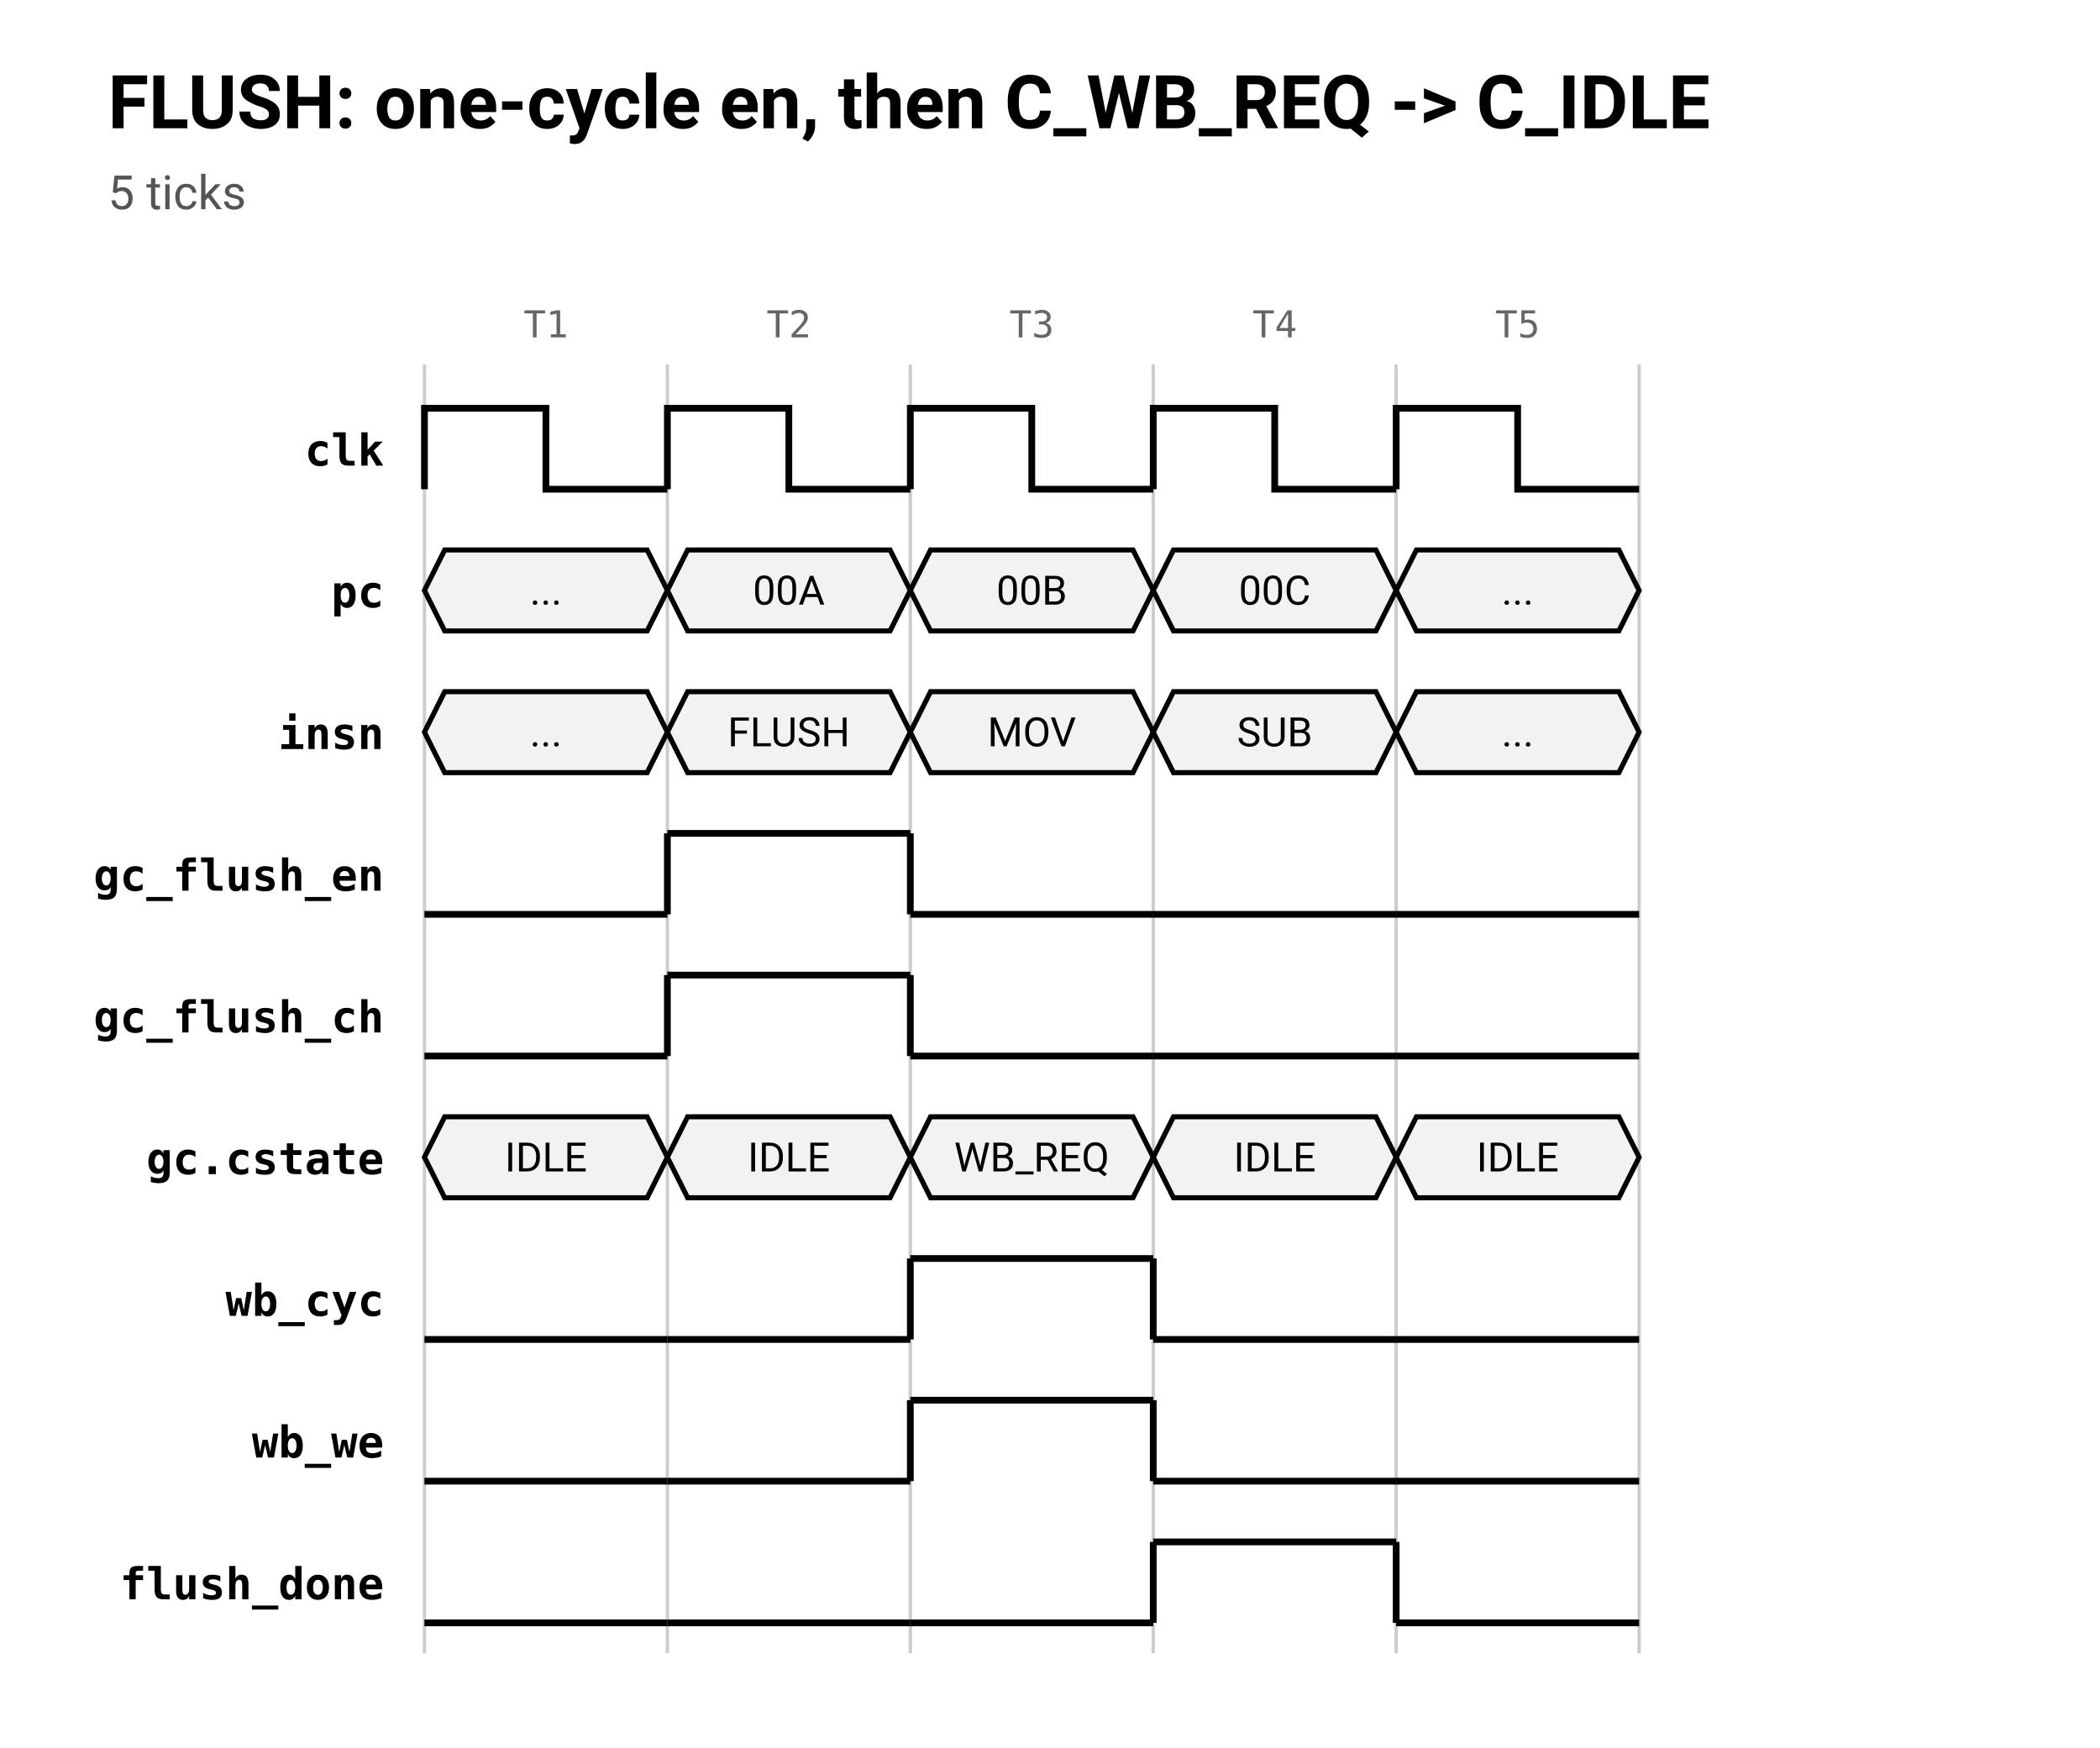
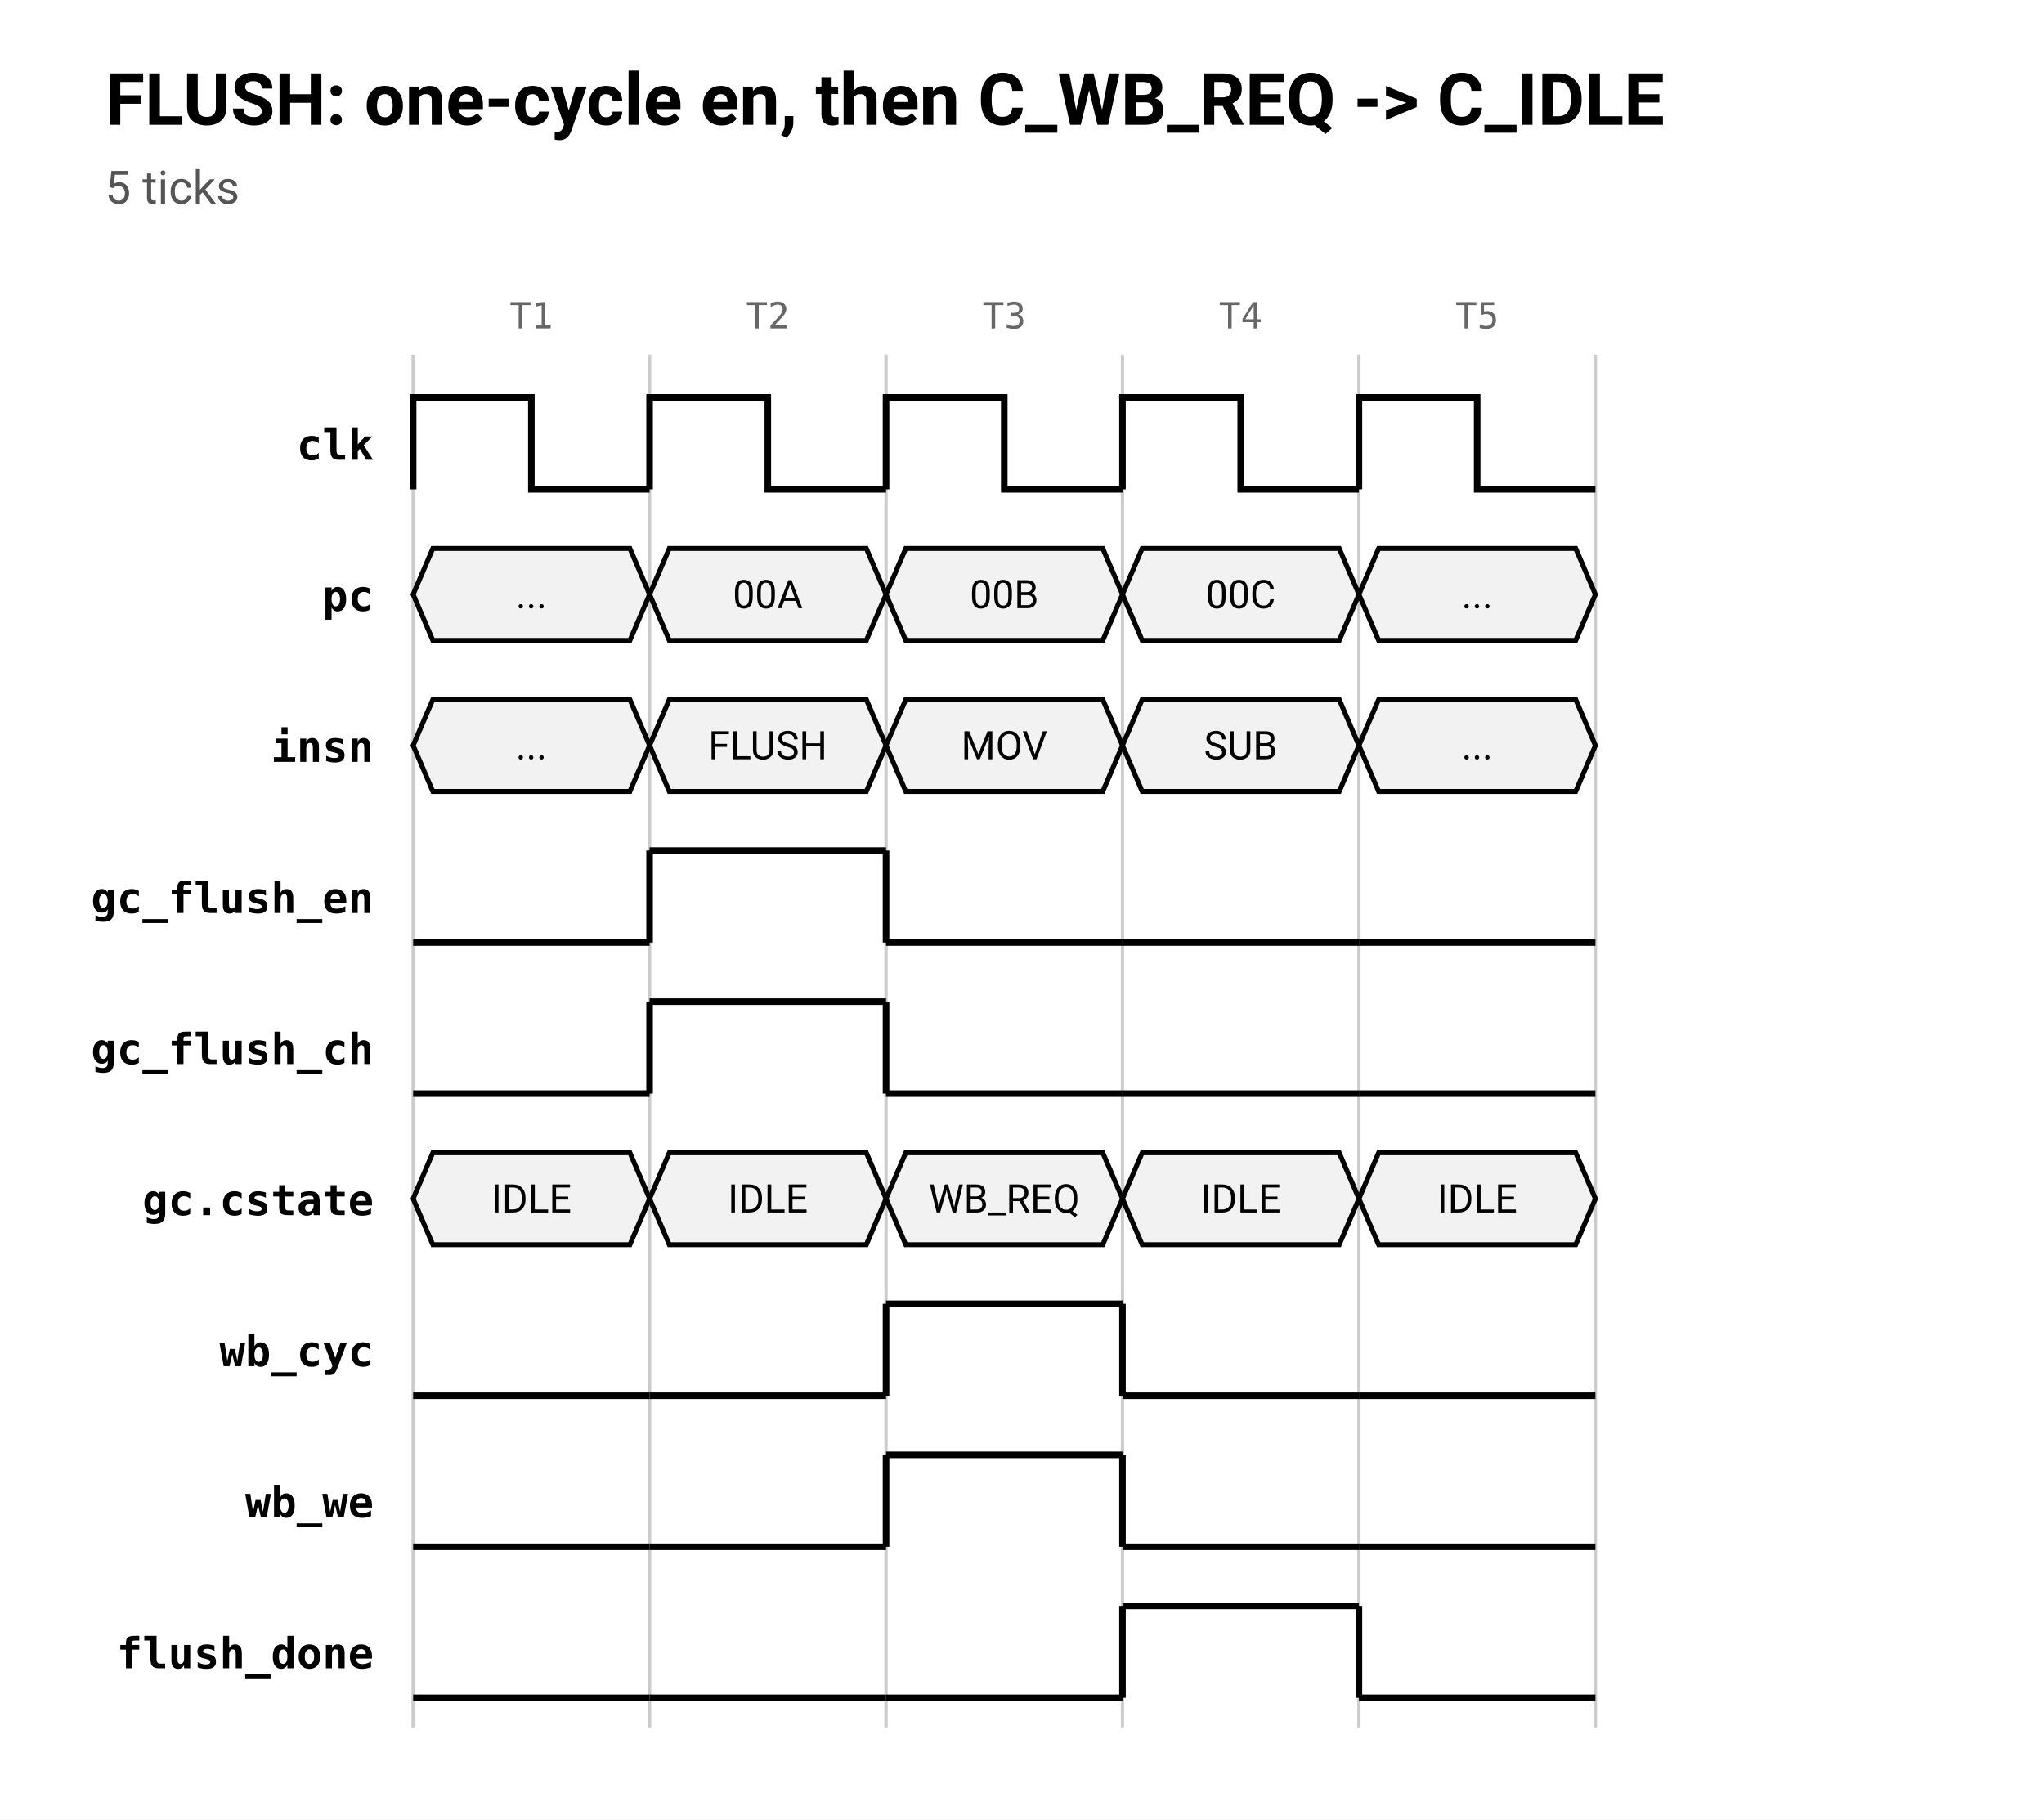
- <svg xmlns="http://www.w3.org/2000/svg" width="622.4" height="518" viewBox="0 0 622.4 518">
+ <svg xmlns="http://www.w3.org/2000/svg" width="622.4" height="554" viewBox="0 0 622.4 554">
  <defs>
    <pattern id="hatch" width="6" height="6" patternUnits="userSpaceOnUse" patternTransform="rotate(45)">
      <rect width="6" height="6" fill="#FFFFFF" />
      <line x1="0" y1="0" x2="0" y2="6" stroke="#B0B0B0" stroke-width="2" />
    </pattern>
    <pattern id="xpat" width="8" height="8" patternUnits="userSpaceOnUse">
      <rect width="8" height="8" fill="#FFFFFF" />
      <path d="M0 0L8 8M8 0L0 8" stroke="#C07070" stroke-width="1" />
    </pattern>
    <marker id="arr" viewBox="0 0 10 10" refX="9" refY="5" markerWidth="8" markerHeight="8" orient="auto">
      <path d="M0 0L10 5L0 10z" fill="#000000" />
    </marker>
  </defs>
  <style>text{font-family:-apple-system,BlinkMacSystemFont,"Segoe UI",Roboto,Helvetica,Arial,sans-serif}.m{font-family:ui-monospace,Menlo,Consolas,"DejaVu Sans Mono",monospace}</style>
-   <rect width="622.4" height="518" fill="#FFFFFF" />
+   <rect width="622.4" height="554" fill="#FFFFFF" />
  <text x="32" y="38" font-size="22" font-weight="700" fill="#000000">FLUSH: one-cycle en, then C_WB_REQ -&gt; C_IDLE</text>
  <text x="32" y="62" font-size="14" fill="#555555">5 ticks</text>
-   <line x1="125.8" y1="108" x2="125.8" y2="490" stroke="#CCCCCC" stroke-width="1" />
+   <line x1="125.8" y1="108" x2="125.8" y2="526" stroke="#CCCCCC" stroke-width="1" />
  <text x="161.8" y="100" font-size="11" text-anchor="middle" fill="#666666" class="m">T1</text>
-   <line x1="197.8" y1="108" x2="197.8" y2="490" stroke="#CCCCCC" stroke-width="1" />
+   <line x1="197.8" y1="108" x2="197.8" y2="526" stroke="#CCCCCC" stroke-width="1" />
  <text x="233.8" y="100" font-size="11" text-anchor="middle" fill="#666666" class="m">T2</text>
-   <line x1="269.8" y1="108" x2="269.8" y2="490" stroke="#CCCCCC" stroke-width="1" />
+   <line x1="269.8" y1="108" x2="269.8" y2="526" stroke="#CCCCCC" stroke-width="1" />
  <text x="305.8" y="100" font-size="11" text-anchor="middle" fill="#666666" class="m">T3</text>
-   <line x1="341.8" y1="108" x2="341.8" y2="490" stroke="#CCCCCC" stroke-width="1" />
+   <line x1="341.8" y1="108" x2="341.8" y2="526" stroke="#CCCCCC" stroke-width="1" />
  <text x="377.8" y="100" font-size="11" text-anchor="middle" fill="#666666" class="m">T4</text>
-   <line x1="413.8" y1="108" x2="413.8" y2="490" stroke="#CCCCCC" stroke-width="1" />
+   <line x1="413.8" y1="108" x2="413.8" y2="526" stroke="#CCCCCC" stroke-width="1" />
  <text x="449.8" y="100" font-size="11" text-anchor="middle" fill="#666666" class="m">T5</text>
-   <line x1="485.8" y1="108" x2="485.8" y2="490" stroke="#CCCCCC" stroke-width="1" />
-   <text x="113.8" y="138" font-size="13" text-anchor="end" fill="#000000" font-weight="700" class="m">clk</text>
-   <path d="M125.8 145 L125.8 121 L161.8 121 L161.8 145 L197.8 145 M197.8 145 L197.8 121 L233.8 121 L233.8 145 L269.8 145 M269.8 145 L269.8 121 L305.8 121 L305.8 145 L341.8 145 M341.8 145 L341.8 121 L377.8 121 L377.8 145 L413.8 145 M413.8 145 L413.8 121 L449.8 121 L449.8 145 L485.8 145" fill="none" stroke="#000000" stroke-width="2" />
-   <text x="113.8" y="180" font-size="13" text-anchor="end" fill="#000000" font-weight="700" class="m">pc</text>
-   <polygon points="131.8,163 191.8,163 197.8,175 191.8,187 131.8,187 125.8,175" fill="#F2F2F2" stroke="#000000" stroke-width="1.5" />
-   <text x="161.8" y="179.2" font-size="12" text-anchor="middle" fill="#000000">...</text>
-   <polygon points="203.8,163 263.8,163 269.8,175 263.8,187 203.8,187 197.8,175" fill="#F2F2F2" stroke="#000000" stroke-width="1.5" />
-   <text x="233.8" y="179.2" font-size="12" text-anchor="middle" fill="#000000">00A</text>
-   <polygon points="275.8,163 335.8,163 341.8,175 335.8,187 275.8,187 269.8,175" fill="#F2F2F2" stroke="#000000" stroke-width="1.5" />
-   <text x="305.8" y="179.2" font-size="12" text-anchor="middle" fill="#000000">00B</text>
-   <polygon points="347.8,163 407.8,163 413.8,175 407.8,187 347.8,187 341.8,175" fill="#F2F2F2" stroke="#000000" stroke-width="1.5" />
-   <text x="377.8" y="179.2" font-size="12" text-anchor="middle" fill="#000000">00C</text>
-   <polygon points="419.8,163 479.8,163 485.8,175 479.8,187 419.8,187 413.8,175" fill="#F2F2F2" stroke="#000000" stroke-width="1.5" />
-   <text x="449.8" y="179.2" font-size="12" text-anchor="middle" fill="#000000">...</text>
-   <text x="113.8" y="222" font-size="13" text-anchor="end" fill="#000000" font-weight="700" class="m">insn</text>
-   <polygon points="131.8,205 191.8,205 197.8,217 191.8,229 131.8,229 125.8,217" fill="#F2F2F2" stroke="#000000" stroke-width="1.5" />
-   <text x="161.8" y="221.2" font-size="12" text-anchor="middle" fill="#000000">...</text>
-   <polygon points="203.8,205 263.8,205 269.8,217 263.8,229 203.8,229 197.8,217" fill="#F2F2F2" stroke="#000000" stroke-width="1.5" />
-   <text x="233.8" y="221.2" font-size="12" text-anchor="middle" fill="#000000">FLUSH</text>
-   <polygon points="275.8,205 335.8,205 341.8,217 335.8,229 275.8,229 269.8,217" fill="#F2F2F2" stroke="#000000" stroke-width="1.5" />
-   <text x="305.8" y="221.2" font-size="12" text-anchor="middle" fill="#000000">MOV</text>
-   <polygon points="347.8,205 407.8,205 413.8,217 407.8,229 347.8,229 341.8,217" fill="#F2F2F2" stroke="#000000" stroke-width="1.5" />
-   <text x="377.8" y="221.2" font-size="12" text-anchor="middle" fill="#000000">SUB</text>
-   <polygon points="419.8,205 479.8,205 485.8,217 479.8,229 419.8,229 413.8,217" fill="#F2F2F2" stroke="#000000" stroke-width="1.5" />
-   <text x="449.8" y="221.2" font-size="12" text-anchor="middle" fill="#000000">...</text>
-   <text x="113.8" y="264" font-size="13" text-anchor="end" fill="#000000" font-weight="700" class="m">gc_flush_en</text>
-   <line x1="125.8" y1="271" x2="197.8" y2="271" stroke="#000000" stroke-width="2" />
-   <line x1="197.8" y1="247" x2="269.8" y2="247" stroke="#000000" stroke-width="2" />
-   <line x1="197.8" y1="247" x2="197.8" y2="271" stroke="#000000" stroke-width="2" />
-   <line x1="269.8" y1="271" x2="341.8" y2="271" stroke="#000000" stroke-width="2" />
-   <line x1="269.8" y1="247" x2="269.8" y2="271" stroke="#000000" stroke-width="2" />
-   <line x1="341.8" y1="271" x2="413.8" y2="271" stroke="#000000" stroke-width="2" />
-   <line x1="413.8" y1="271" x2="485.8" y2="271" stroke="#000000" stroke-width="2" />
-   <text x="113.8" y="306" font-size="13" text-anchor="end" fill="#000000" font-weight="700" class="m">gc_flush_ch</text>
-   <line x1="125.8" y1="313" x2="197.8" y2="313" stroke="#000000" stroke-width="2" />
-   <line x1="197.8" y1="289" x2="269.8" y2="289" stroke="#000000" stroke-width="2" />
-   <line x1="197.8" y1="289" x2="197.8" y2="313" stroke="#000000" stroke-width="2" />
-   <line x1="269.8" y1="313" x2="341.8" y2="313" stroke="#000000" stroke-width="2" />
-   <line x1="269.8" y1="289" x2="269.8" y2="313" stroke="#000000" stroke-width="2" />
-   <line x1="341.8" y1="313" x2="413.8" y2="313" stroke="#000000" stroke-width="2" />
-   <line x1="413.8" y1="313" x2="485.8" y2="313" stroke="#000000" stroke-width="2" />
-   <text x="113.8" y="348" font-size="13" text-anchor="end" fill="#000000" font-weight="700" class="m">gc.cstate</text>
-   <polygon points="131.8,331 191.8,331 197.8,343 191.8,355 131.8,355 125.8,343" fill="#F2F2F2" stroke="#000000" stroke-width="1.5" />
-   <text x="161.8" y="347.2" font-size="12" text-anchor="middle" fill="#000000">IDLE</text>
-   <polygon points="203.8,331 263.8,331 269.8,343 263.8,355 203.8,355 197.8,343" fill="#F2F2F2" stroke="#000000" stroke-width="1.5" />
-   <text x="233.8" y="347.2" font-size="12" text-anchor="middle" fill="#000000">IDLE</text>
-   <polygon points="275.8,331 335.8,331 341.8,343 335.8,355 275.8,355 269.8,343" fill="#F2F2F2" stroke="#000000" stroke-width="1.5" />
-   <text x="305.8" y="347.2" font-size="12" text-anchor="middle" fill="#000000">WB_REQ</text>
-   <polygon points="347.8,331 407.8,331 413.8,343 407.8,355 347.8,355 341.8,343" fill="#F2F2F2" stroke="#000000" stroke-width="1.5" />
-   <text x="377.8" y="347.2" font-size="12" text-anchor="middle" fill="#000000">IDLE</text>
-   <polygon points="419.8,331 479.8,331 485.8,343 479.8,355 419.8,355 413.8,343" fill="#F2F2F2" stroke="#000000" stroke-width="1.5" />
-   <text x="449.8" y="347.2" font-size="12" text-anchor="middle" fill="#000000">IDLE</text>
-   <text x="113.8" y="390" font-size="13" text-anchor="end" fill="#000000" font-weight="700" class="m">wb_cyc</text>
-   <line x1="125.8" y1="397" x2="197.8" y2="397" stroke="#000000" stroke-width="2" />
-   <line x1="197.8" y1="397" x2="269.8" y2="397" stroke="#000000" stroke-width="2" />
-   <line x1="269.8" y1="373" x2="341.8" y2="373" stroke="#000000" stroke-width="2" />
-   <line x1="269.8" y1="373" x2="269.8" y2="397" stroke="#000000" stroke-width="2" />
-   <line x1="341.8" y1="397" x2="413.8" y2="397" stroke="#000000" stroke-width="2" />
-   <line x1="341.8" y1="373" x2="341.8" y2="397" stroke="#000000" stroke-width="2" />
-   <line x1="413.8" y1="397" x2="485.8" y2="397" stroke="#000000" stroke-width="2" />
-   <text x="113.8" y="432" font-size="13" text-anchor="end" fill="#000000" font-weight="700" class="m">wb_we</text>
-   <line x1="125.8" y1="439" x2="197.8" y2="439" stroke="#000000" stroke-width="2" />
-   <line x1="197.8" y1="439" x2="269.8" y2="439" stroke="#000000" stroke-width="2" />
-   <line x1="269.8" y1="415" x2="341.8" y2="415" stroke="#000000" stroke-width="2" />
-   <line x1="269.8" y1="415" x2="269.8" y2="439" stroke="#000000" stroke-width="2" />
-   <line x1="341.8" y1="439" x2="413.8" y2="439" stroke="#000000" stroke-width="2" />
-   <line x1="341.8" y1="415" x2="341.8" y2="439" stroke="#000000" stroke-width="2" />
-   <line x1="413.8" y1="439" x2="485.8" y2="439" stroke="#000000" stroke-width="2" />
-   <text x="113.8" y="474" font-size="13" text-anchor="end" fill="#000000" font-weight="700" class="m">flush_done</text>
-   <line x1="125.8" y1="481" x2="197.8" y2="481" stroke="#000000" stroke-width="2" />
-   <line x1="197.8" y1="481" x2="269.8" y2="481" stroke="#000000" stroke-width="2" />
-   <line x1="269.8" y1="481" x2="341.8" y2="481" stroke="#000000" stroke-width="2" />
-   <line x1="341.8" y1="457" x2="413.8" y2="457" stroke="#000000" stroke-width="2" />
-   <line x1="341.8" y1="457" x2="341.8" y2="481" stroke="#000000" stroke-width="2" />
-   <line x1="413.8" y1="481" x2="485.8" y2="481" stroke="#000000" stroke-width="2" />
-   <line x1="413.8" y1="457" x2="413.8" y2="481" stroke="#000000" stroke-width="2" />
+   <line x1="485.8" y1="108" x2="485.8" y2="526" stroke="#CCCCCC" stroke-width="1" />
+   <text x="113.8" y="140" font-size="13" text-anchor="end" fill="#000000" font-weight="700" class="m">clk</text>
+   <path d="M125.8 149 L125.8 121 L161.8 121 L161.8 149 L197.8 149 M197.8 149 L197.8 121 L233.8 121 L233.8 149 L269.8 149 M269.8 149 L269.8 121 L305.8 121 L305.8 149 L341.8 149 M341.8 149 L341.8 121 L377.8 121 L377.8 149 L413.8 149 M413.8 149 L413.8 121 L449.8 121 L449.8 149 L485.8 149" fill="none" stroke="#000000" stroke-width="2" />
+   <text x="113.8" y="186" font-size="13" text-anchor="end" fill="#000000" font-weight="700" class="m">pc</text>
+   <polygon points="131.8,167 191.8,167 197.8,181 191.8,195 131.8,195 125.8,181" fill="#F2F2F2" stroke="#000000" stroke-width="1.5" />
+   <text x="161.8" y="185.2" font-size="12" text-anchor="middle" fill="#000000">...</text>
+   <polygon points="203.8,167 263.8,167 269.8,181 263.8,195 203.8,195 197.8,181" fill="#F2F2F2" stroke="#000000" stroke-width="1.5" />
+   <text x="233.8" y="185.2" font-size="12" text-anchor="middle" fill="#000000">00A</text>
+   <polygon points="275.8,167 335.8,167 341.8,181 335.8,195 275.8,195 269.8,181" fill="#F2F2F2" stroke="#000000" stroke-width="1.5" />
+   <text x="305.8" y="185.2" font-size="12" text-anchor="middle" fill="#000000">00B</text>
+   <polygon points="347.8,167 407.8,167 413.8,181 407.8,195 347.8,195 341.8,181" fill="#F2F2F2" stroke="#000000" stroke-width="1.5" />
+   <text x="377.8" y="185.2" font-size="12" text-anchor="middle" fill="#000000">00C</text>
+   <polygon points="419.8,167 479.8,167 485.8,181 479.8,195 419.8,195 413.8,181" fill="#F2F2F2" stroke="#000000" stroke-width="1.5" />
+   <text x="449.8" y="185.2" font-size="12" text-anchor="middle" fill="#000000">...</text>
+   <text x="113.8" y="232" font-size="13" text-anchor="end" fill="#000000" font-weight="700" class="m">insn</text>
+   <polygon points="131.8,213 191.8,213 197.8,227 191.8,241 131.8,241 125.8,227" fill="#F2F2F2" stroke="#000000" stroke-width="1.5" />
+   <text x="161.8" y="231.2" font-size="12" text-anchor="middle" fill="#000000">...</text>
+   <polygon points="203.8,213 263.8,213 269.8,227 263.8,241 203.8,241 197.8,227" fill="#F2F2F2" stroke="#000000" stroke-width="1.5" />
+   <text x="233.8" y="231.2" font-size="12" text-anchor="middle" fill="#000000">FLUSH</text>
+   <polygon points="275.8,213 335.8,213 341.8,227 335.8,241 275.8,241 269.8,227" fill="#F2F2F2" stroke="#000000" stroke-width="1.5" />
+   <text x="305.8" y="231.2" font-size="12" text-anchor="middle" fill="#000000">MOV</text>
+   <polygon points="347.8,213 407.8,213 413.8,227 407.8,241 347.8,241 341.8,227" fill="#F2F2F2" stroke="#000000" stroke-width="1.5" />
+   <text x="377.8" y="231.2" font-size="12" text-anchor="middle" fill="#000000">SUB</text>
+   <polygon points="419.8,213 479.8,213 485.8,227 479.8,241 419.8,241 413.8,227" fill="#F2F2F2" stroke="#000000" stroke-width="1.5" />
+   <text x="449.8" y="231.2" font-size="12" text-anchor="middle" fill="#000000">...</text>
+   <text x="113.8" y="278" font-size="13" text-anchor="end" fill="#000000" font-weight="700" class="m">gc_flush_en</text>
+   <line x1="125.8" y1="287" x2="197.8" y2="287" stroke="#000000" stroke-width="2" />
+   <line x1="197.8" y1="259" x2="269.8" y2="259" stroke="#000000" stroke-width="2" />
+   <line x1="197.8" y1="259" x2="197.8" y2="287" stroke="#000000" stroke-width="2" />
+   <line x1="269.8" y1="287" x2="341.8" y2="287" stroke="#000000" stroke-width="2" />
+   <line x1="269.8" y1="259" x2="269.8" y2="287" stroke="#000000" stroke-width="2" />
+   <line x1="341.8" y1="287" x2="413.8" y2="287" stroke="#000000" stroke-width="2" />
+   <line x1="413.8" y1="287" x2="485.8" y2="287" stroke="#000000" stroke-width="2" />
+   <text x="113.8" y="324" font-size="13" text-anchor="end" fill="#000000" font-weight="700" class="m">gc_flush_ch</text>
+   <line x1="125.8" y1="333" x2="197.8" y2="333" stroke="#000000" stroke-width="2" />
+   <line x1="197.8" y1="305" x2="269.8" y2="305" stroke="#000000" stroke-width="2" />
+   <line x1="197.8" y1="305" x2="197.8" y2="333" stroke="#000000" stroke-width="2" />
+   <line x1="269.8" y1="333" x2="341.8" y2="333" stroke="#000000" stroke-width="2" />
+   <line x1="269.8" y1="305" x2="269.8" y2="333" stroke="#000000" stroke-width="2" />
+   <line x1="341.8" y1="333" x2="413.8" y2="333" stroke="#000000" stroke-width="2" />
+   <line x1="413.8" y1="333" x2="485.8" y2="333" stroke="#000000" stroke-width="2" />
+   <text x="113.8" y="370" font-size="13" text-anchor="end" fill="#000000" font-weight="700" class="m">gc.cstate</text>
+   <polygon points="131.8,351 191.8,351 197.8,365 191.8,379 131.8,379 125.8,365" fill="#F2F2F2" stroke="#000000" stroke-width="1.5" />
+   <text x="161.8" y="369.2" font-size="12" text-anchor="middle" fill="#000000">IDLE</text>
+   <polygon points="203.8,351 263.8,351 269.8,365 263.8,379 203.8,379 197.8,365" fill="#F2F2F2" stroke="#000000" stroke-width="1.5" />
+   <text x="233.8" y="369.2" font-size="12" text-anchor="middle" fill="#000000">IDLE</text>
+   <polygon points="275.8,351 335.8,351 341.8,365 335.8,379 275.8,379 269.8,365" fill="#F2F2F2" stroke="#000000" stroke-width="1.5" />
+   <text x="305.8" y="369.2" font-size="12" text-anchor="middle" fill="#000000">WB_REQ</text>
+   <polygon points="347.8,351 407.8,351 413.8,365 407.8,379 347.8,379 341.8,365" fill="#F2F2F2" stroke="#000000" stroke-width="1.5" />
+   <text x="377.8" y="369.2" font-size="12" text-anchor="middle" fill="#000000">IDLE</text>
+   <polygon points="419.8,351 479.8,351 485.8,365 479.8,379 419.8,379 413.8,365" fill="#F2F2F2" stroke="#000000" stroke-width="1.5" />
+   <text x="449.8" y="369.2" font-size="12" text-anchor="middle" fill="#000000">IDLE</text>
+   <text x="113.8" y="416" font-size="13" text-anchor="end" fill="#000000" font-weight="700" class="m">wb_cyc</text>
+   <line x1="125.8" y1="425" x2="197.8" y2="425" stroke="#000000" stroke-width="2" />
+   <line x1="197.8" y1="425" x2="269.8" y2="425" stroke="#000000" stroke-width="2" />
+   <line x1="269.8" y1="397" x2="341.8" y2="397" stroke="#000000" stroke-width="2" />
+   <line x1="269.8" y1="397" x2="269.8" y2="425" stroke="#000000" stroke-width="2" />
+   <line x1="341.8" y1="425" x2="413.8" y2="425" stroke="#000000" stroke-width="2" />
+   <line x1="341.8" y1="397" x2="341.8" y2="425" stroke="#000000" stroke-width="2" />
+   <line x1="413.8" y1="425" x2="485.8" y2="425" stroke="#000000" stroke-width="2" />
+   <text x="113.8" y="462" font-size="13" text-anchor="end" fill="#000000" font-weight="700" class="m">wb_we</text>
+   <line x1="125.8" y1="471" x2="197.8" y2="471" stroke="#000000" stroke-width="2" />
+   <line x1="197.8" y1="471" x2="269.8" y2="471" stroke="#000000" stroke-width="2" />
+   <line x1="269.8" y1="443" x2="341.8" y2="443" stroke="#000000" stroke-width="2" />
+   <line x1="269.8" y1="443" x2="269.8" y2="471" stroke="#000000" stroke-width="2" />
+   <line x1="341.8" y1="471" x2="413.8" y2="471" stroke="#000000" stroke-width="2" />
+   <line x1="341.8" y1="443" x2="341.8" y2="471" stroke="#000000" stroke-width="2" />
+   <line x1="413.8" y1="471" x2="485.8" y2="471" stroke="#000000" stroke-width="2" />
+   <text x="113.8" y="508" font-size="13" text-anchor="end" fill="#000000" font-weight="700" class="m">flush_done</text>
+   <line x1="125.8" y1="517" x2="197.8" y2="517" stroke="#000000" stroke-width="2" />
+   <line x1="197.8" y1="517" x2="269.8" y2="517" stroke="#000000" stroke-width="2" />
+   <line x1="269.8" y1="517" x2="341.8" y2="517" stroke="#000000" stroke-width="2" />
+   <line x1="341.8" y1="489" x2="413.8" y2="489" stroke="#000000" stroke-width="2" />
+   <line x1="341.8" y1="489" x2="341.8" y2="517" stroke="#000000" stroke-width="2" />
+   <line x1="413.8" y1="517" x2="485.8" y2="517" stroke="#000000" stroke-width="2" />
+   <line x1="413.8" y1="489" x2="413.8" y2="517" stroke="#000000" stroke-width="2" />
</svg>
